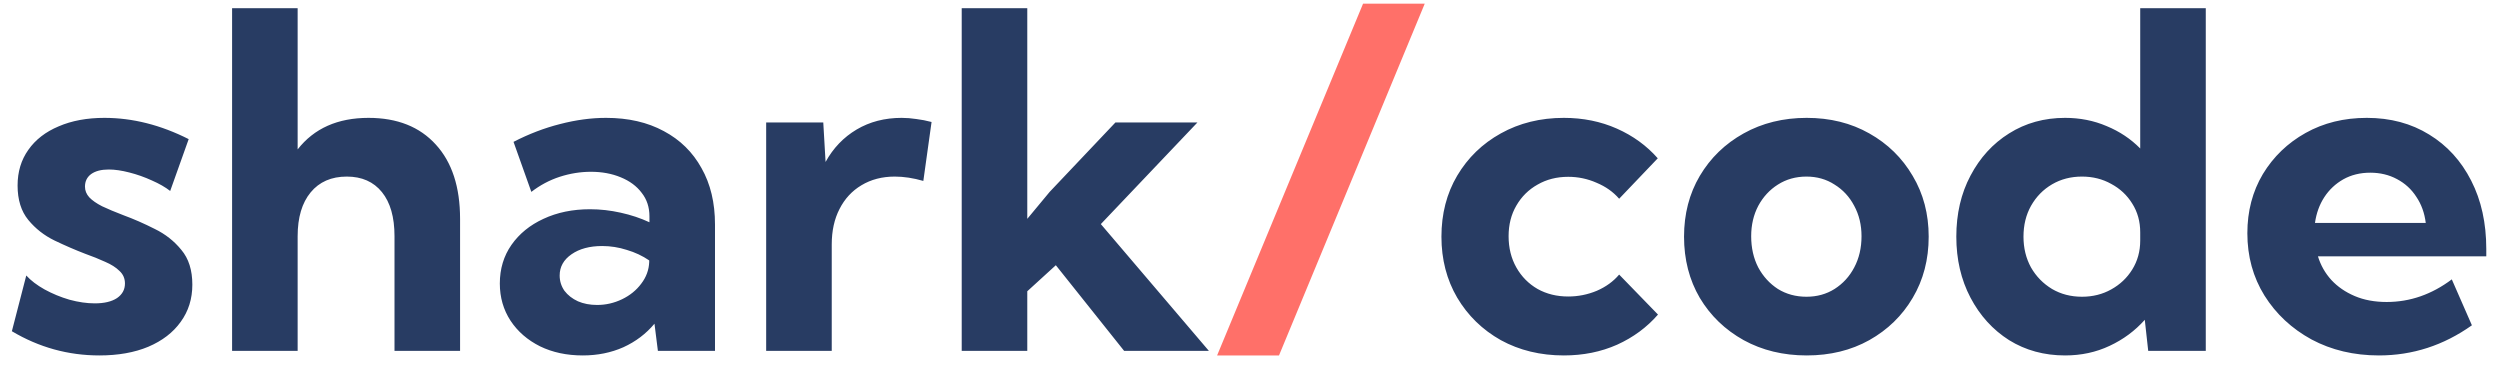
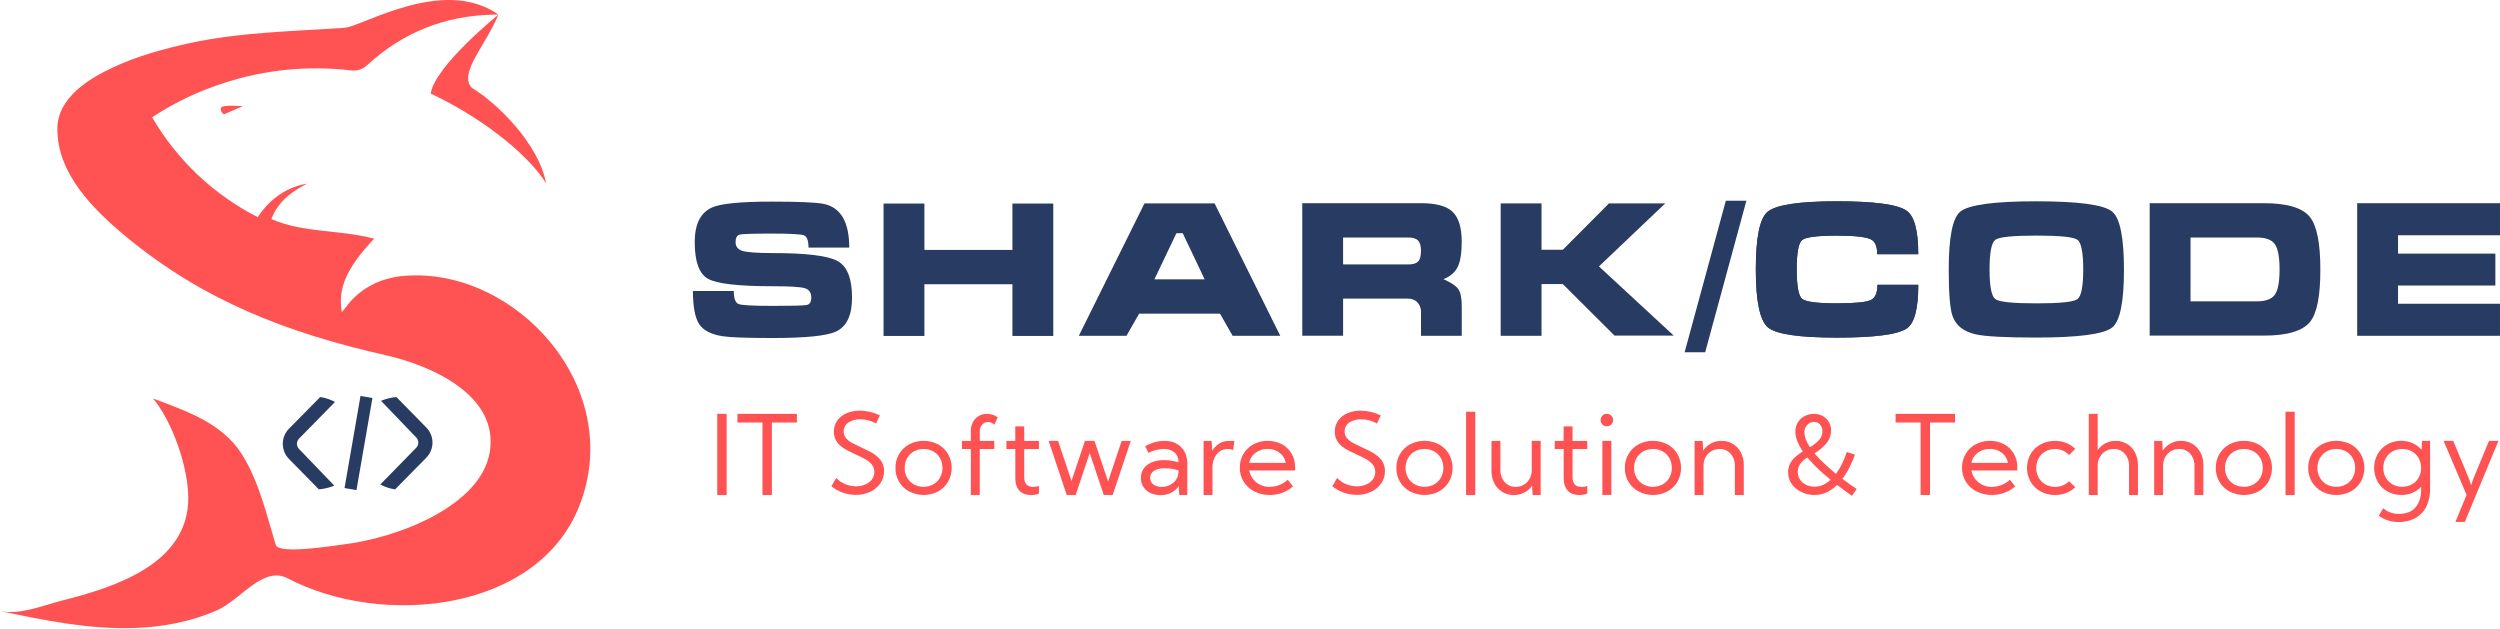
- <svg xmlns="http://www.w3.org/2000/svg" width="171" height="25" viewBox="0 0 171 25" fill="none">
-   <path d="M0.812 22.656L1.797 18.844C2.109 19.188 2.526 19.505 3.047 19.797C3.578 20.088 4.146 20.323 4.75 20.5C5.365 20.667 5.943 20.75 6.484 20.75C7.13 20.75 7.635 20.63 8 20.391C8.365 20.141 8.547 19.807 8.547 19.391C8.547 19.047 8.422 18.76 8.172 18.531C7.932 18.292 7.604 18.083 7.188 17.906C6.781 17.719 6.328 17.537 5.828 17.359C5.151 17.099 4.453 16.797 3.734 16.453C3.026 16.109 2.427 15.641 1.938 15.047C1.448 14.453 1.203 13.667 1.203 12.688C1.203 11.75 1.448 10.938 1.938 10.25C2.427 9.552 3.12 9.016 4.016 8.641C4.911 8.255 5.953 8.062 7.141 8.062C9.068 8.062 10.99 8.547 12.906 9.516L11.641 13.062C11.307 12.802 10.891 12.562 10.391 12.344C9.891 12.115 9.375 11.932 8.844 11.797C8.323 11.662 7.854 11.594 7.438 11.594C6.927 11.594 6.526 11.698 6.234 11.906C5.953 12.115 5.812 12.401 5.812 12.766C5.812 13.037 5.911 13.281 6.109 13.5C6.307 13.708 6.599 13.912 6.984 14.109C7.38 14.297 7.865 14.5 8.438 14.719C9.146 14.979 9.859 15.292 10.578 15.656C11.307 16.01 11.917 16.49 12.406 17.094C12.906 17.688 13.156 18.479 13.156 19.469C13.156 20.438 12.891 21.287 12.359 22.016C11.838 22.745 11.099 23.312 10.141 23.719C9.193 24.115 8.078 24.312 6.797 24.312C4.661 24.312 2.667 23.76 0.812 22.656ZM15.875 24V0.562H20.359V10.219C21.484 8.781 23.099 8.062 25.203 8.062C27.172 8.062 28.708 8.672 29.812 9.891C30.917 11.099 31.469 12.792 31.469 14.969V24H26.984V16.156C26.984 14.854 26.698 13.849 26.125 13.141C25.552 12.432 24.75 12.078 23.719 12.078C22.667 12.078 21.844 12.438 21.25 13.156C20.656 13.875 20.359 14.875 20.359 16.156V24H15.875ZM48.906 24H45L44.766 22.141C44.193 22.828 43.484 23.365 42.641 23.75C41.797 24.125 40.87 24.312 39.859 24.312C38.766 24.312 37.792 24.104 36.938 23.688C36.083 23.26 35.411 22.677 34.922 21.938C34.432 21.188 34.188 20.338 34.188 19.391C34.188 18.391 34.453 17.51 34.984 16.75C35.516 15.99 36.245 15.396 37.172 14.969C38.109 14.531 39.172 14.312 40.359 14.312C41.057 14.312 41.755 14.391 42.453 14.547C43.161 14.703 43.818 14.922 44.422 15.203V14.797C44.422 14.172 44.245 13.635 43.891 13.188C43.547 12.729 43.068 12.375 42.453 12.125C41.849 11.875 41.172 11.75 40.422 11.75C39.703 11.75 38.99 11.865 38.281 12.094C37.583 12.323 36.938 12.667 36.344 13.125L35.125 9.703C36.177 9.161 37.24 8.755 38.312 8.484C39.396 8.203 40.443 8.062 41.453 8.062C42.974 8.062 44.292 8.365 45.406 8.969C46.521 9.562 47.38 10.406 47.984 11.5C48.599 12.583 48.906 13.87 48.906 15.359V24ZM40.844 20.859C41.438 20.859 42.005 20.729 42.547 20.469C43.089 20.208 43.526 19.854 43.859 19.406C44.203 18.958 44.385 18.463 44.406 17.922V17.812C43.948 17.5 43.438 17.26 42.875 17.094C42.323 16.917 41.76 16.828 41.188 16.828C40.333 16.828 39.635 17.016 39.094 17.391C38.552 17.766 38.281 18.25 38.281 18.844C38.281 19.229 38.391 19.578 38.609 19.891C38.839 20.193 39.146 20.432 39.531 20.609C39.917 20.776 40.354 20.859 40.844 20.859ZM56.891 24H52.406V8.375H56.312L56.469 11.078C56.99 10.13 57.698 9.391 58.594 8.859C59.49 8.328 60.516 8.062 61.672 8.062C62.005 8.062 62.339 8.089 62.672 8.141C63.016 8.182 63.365 8.25 63.719 8.344L63.156 12.375C62.469 12.177 61.818 12.078 61.203 12.078C60.339 12.078 59.578 12.276 58.922 12.672C58.276 13.057 57.776 13.599 57.422 14.297C57.068 14.984 56.891 15.792 56.891 16.719V24ZM70.266 24H65.781V0.562H70.266V14.969L71.797 13.125L76.297 8.375H81.906L75.297 15.328L82.688 24H76.891L72.219 18.141L70.266 19.922V24ZM113.406 21.516C112.646 22.391 111.714 23.078 110.609 23.578C109.505 24.068 108.292 24.312 106.969 24.312C105.365 24.312 103.927 23.963 102.656 23.266C101.396 22.557 100.401 21.588 99.672 20.359C98.953 19.13 98.594 17.74 98.594 16.188C98.594 14.625 98.953 13.234 99.672 12.016C100.401 10.787 101.396 9.823 102.656 9.125C103.927 8.417 105.365 8.062 106.969 8.062C108.281 8.062 109.49 8.307 110.594 8.797C111.698 9.286 112.63 9.964 113.391 10.828L110.75 13.594C110.344 13.125 109.828 12.76 109.203 12.5C108.589 12.229 107.943 12.094 107.266 12.094C106.484 12.094 105.786 12.271 105.172 12.625C104.557 12.969 104.073 13.448 103.719 14.062C103.365 14.667 103.188 15.365 103.188 16.156C103.188 16.958 103.365 17.672 103.719 18.297C104.073 18.922 104.557 19.412 105.172 19.766C105.786 20.109 106.484 20.281 107.266 20.281C107.943 20.281 108.594 20.151 109.219 19.891C109.844 19.62 110.354 19.25 110.75 18.781L113.406 21.516ZM123.578 24.312C121.974 24.312 120.536 23.963 119.266 23.266C117.995 22.557 116.995 21.594 116.266 20.375C115.547 19.146 115.188 17.75 115.188 16.188C115.188 14.635 115.547 13.25 116.266 12.031C116.995 10.802 117.995 9.833 119.266 9.125C120.536 8.417 121.974 8.062 123.578 8.062C125.182 8.062 126.609 8.417 127.859 9.125C129.12 9.833 130.109 10.802 130.828 12.031C131.557 13.25 131.922 14.635 131.922 16.188C131.922 17.75 131.557 19.146 130.828 20.375C130.109 21.594 129.12 22.557 127.859 23.266C126.609 23.963 125.182 24.312 123.578 24.312ZM123.562 20.297C124.281 20.297 124.922 20.12 125.484 19.766C126.057 19.401 126.505 18.912 126.828 18.297C127.161 17.672 127.328 16.958 127.328 16.156C127.328 15.385 127.161 14.693 126.828 14.078C126.505 13.463 126.057 12.979 125.484 12.625C124.922 12.26 124.281 12.078 123.562 12.078C122.833 12.078 122.182 12.26 121.609 12.625C121.047 12.979 120.599 13.463 120.266 14.078C119.943 14.693 119.781 15.385 119.781 16.156C119.781 16.958 119.943 17.672 120.266 18.297C120.599 18.912 121.047 19.401 121.609 19.766C122.182 20.12 122.833 20.297 123.562 20.297ZM150.875 24H146.938L146.703 21.875C146.036 22.625 145.234 23.219 144.297 23.656C143.37 24.094 142.354 24.312 141.25 24.312C139.823 24.312 138.547 23.963 137.422 23.266C136.307 22.557 135.427 21.588 134.781 20.359C134.135 19.13 133.812 17.74 133.812 16.188C133.812 14.625 134.135 13.234 134.781 12.016C135.427 10.787 136.307 9.823 137.422 9.125C138.547 8.417 139.823 8.062 141.25 8.062C142.271 8.062 143.219 8.25 144.094 8.625C144.979 8.99 145.745 9.5 146.391 10.156V0.562H150.875V24ZM142.406 20.297C143.146 20.297 143.812 20.13 144.406 19.797C145.01 19.463 145.49 19.01 145.844 18.438C146.208 17.854 146.391 17.193 146.391 16.453V15.891C146.391 15.151 146.208 14.495 145.844 13.922C145.49 13.349 145.01 12.901 144.406 12.578C143.812 12.245 143.146 12.078 142.406 12.078C141.646 12.078 140.964 12.255 140.359 12.609C139.755 12.963 139.276 13.453 138.922 14.078C138.578 14.693 138.406 15.396 138.406 16.188C138.406 16.969 138.578 17.672 138.922 18.297C139.276 18.912 139.755 19.401 140.359 19.766C140.964 20.12 141.646 20.297 142.406 20.297ZM169.078 22.25C167.141 23.625 165.021 24.312 162.719 24.312C161.01 24.312 159.474 23.948 158.109 23.219C156.755 22.479 155.682 21.479 154.891 20.219C154.109 18.958 153.719 17.537 153.719 15.953C153.719 14.443 154.073 13.094 154.781 11.906C155.5 10.719 156.474 9.781 157.703 9.094C158.932 8.406 160.328 8.062 161.891 8.062C163.505 8.062 164.927 8.443 166.156 9.203C167.385 9.953 168.344 11.005 169.031 12.359C169.719 13.703 170.062 15.26 170.062 17.031V17.531H158.547C158.734 18.146 159.042 18.688 159.469 19.156C159.896 19.615 160.427 19.979 161.062 20.25C161.698 20.521 162.427 20.656 163.25 20.656C164.844 20.656 166.328 20.141 167.703 19.109L169.078 22.25ZM158.344 15.25H165.922C165.839 14.573 165.625 13.979 165.281 13.469C164.948 12.948 164.505 12.542 163.953 12.25C163.411 11.958 162.802 11.812 162.125 11.812C161.438 11.812 160.823 11.963 160.281 12.266C159.75 12.568 159.318 12.974 158.984 13.484C158.651 13.995 158.438 14.583 158.344 15.25Z" fill="#283c63" />
-   <path d="M87.484 24.312H83.25L93.234 0.25H97.453L87.484 24.312Z" fill="#FF7069" />
+ <svg xmlns="http://www.w3.org/2000/svg" id="Layer_1" data-name="Layer 1" viewBox="0 0 1858.6 467.02">
+   <defs>
+     <style>.cls-1{fill:none;}.cls-2{fill:#283c63;}.cls-3{clip-path:url(#clip-path);}.cls-4{clip-path:url(#clip-path-2);}.cls-5{clip-path:url(#clip-path-3);}.cls-6{clip-path:url(#clip-path-4);}.cls-7{fill:#ff5252;}.cls-8{fill:#ff5252;}</style>
+     <clipPath id="clip-path" transform="translate(-67.4 -768.02)">
+       <path class="cls-1" d="M1381.29,925.68q-8.55,7.47-8.55,42.62t8.88,43q8.89,7.71,51.38,7.71t52.25-7q8.28-5.93,8.28-32.25h-30.37q0,9-5,11.37T1433,993.55q-22.21,0-26-3.47t-3.85-21.64q0-18.39,3.85-21.82t26-3.43q19.86,0,25.51,2.89Q1463,948.42,1463,957h30.5q0-26.19-8.55-32.25-9.75-7.08-52-7.07-42.48,0-51.71,8" />
+     </clipPath>
+     <clipPath id="clip-path-2" transform="translate(-67.4 -768.02)">
+       <path class="cls-1" d="M1550.87,990.42q-4.35-3.13-4.35-22,0-19.07,4.35-22.16t30.53-3.09q26.05,0,30.4,3.09t4.35,22.16q0,18.84-4.35,22t-30.53,3.13q-26.05,0-30.4-3.13m-26.16-65q-8.55,7-8.55,43,0,26.19,2.76,34.34,3.57,10.62,17.1,13.79,10.79,2.43,45.25,2.43,47.13,0,56.48-7.54,8.7-7.08,8.69-43t-8.82-43.17q-9.36-7.59-56.35-7.6-47.2,0-56.56,7.73" />
+     </clipPath>
+     <clipPath id="clip-path-3" transform="translate(-67.4 -768.02)">
+       <path class="cls-1" d="M1695.93,944.6h49.49q9.76,0,13.23,5t3.47,18.83q0,13.66-3.47,18.61t-13.23,5h-49.49Zm-30.37-25.52v98.44h85q26.07,0,34.35-10.38,7.55-9.48,7.54-38.7,0-29.37-7.75-39.05-8.22-10.3-34.14-10.31Z" />
+     </clipPath>
+     <clipPath id="clip-path-4" transform="translate(-67.4 -768.02)">
+       <polygon class="cls-1" points="1819.82 919.08 1819.82 1017.65 1926 1017.65 1926 993.81 1850.19 993.81 1850.19 980.28 1922.56 980.28 1922.56 956.58 1850.19 956.58 1850.19 942.91 1926 942.91 1926 919.08 1819.82 919.08" />
+     </clipPath>
+   </defs>
+   <path class="cls-2" d="M641.73,995.43q21.87,0,25.35-.67c2.31-.45,3.46-2.24,3.46-5.39,0-3.77-1.61-6.13-4.84-7.1s-11.23-1.45-24-1.45q-38,0-47.91-5.52T583.89,948q0-20.13,13-25.79,9.9-4.31,44.11-4.3,30.5,0,38.64,1.67,19.13,3.84,19.13,32.53h-30.3c0-5.25-1.15-8.31-3.44-9.15s-10.25-1.28-23.9-1.28-21.59.24-23.7.73-3.17,2.36-3.17,5.59c0,3.41,1.8,5.63,5.39,6.63s11,1.53,22.09,1.53q37.5,0,48.31,5.91t10.8,27.27q0,19.73-12.12,25.25-10.5,4.73-47.13,4.72-28.27,0-36.69-1.28-13-1.95-17.68-9t-4.68-24.66h30.37c0,5.54,1.19,8.75,3.57,9.68s10.79,1.37,25.25,1.37" transform="translate(-67.4 -768.02)" />
+   <polygon class="cls-2" points="656.87 151.33 687.24 151.33 687.24 185.8 752.68 185.8 752.68 151.33 783.05 151.33 783.05 249.76 752.68 249.76 752.68 211.32 687.24 211.32 687.24 249.76 656.87 249.76 656.87 151.33" />
+   <path class="cls-2" d="M918.26,919.21h52.11l48.82,98.45H983.77l-9.36-16.43H914.28l-9.42,16.43H869.44Zm28.41,22.16H942l-16.37,34.34H963Z" transform="translate(-67.4 -768.02)" />
+   <path class="cls-2" d="M1035.55,919.07h88.27q16.22,0,23,5.94,7.28,6.45,7.28,22.75,0,12.66-3,18.72t-10.57,9.09q8.2,3.64,10.9,7.2t2.7,12.8v22.08h-30.3V1000a10.11,10.11,0,0,0-2.09-6.47q-2.62-3.49-7.88-3.5h-47.94v27.61h-30.36Zm30.36,25.53v20h48.68c3.28,0,5.63-.71,7.07-2.15s2.16-4,2.16-7.81-.74-6.38-2.22-7.85-3.82-2.18-7-2.18Z" transform="translate(-67.4 -768.02)" />
+   <polygon class="cls-2" points="1115.66 151.2 1146.03 151.2 1146.03 185.67 1161.86 185.67 1196.19 151.2 1238.01 151.2 1188.72 198.06 1244.33 249.5 1200.3 249.5 1161.86 211.19 1146.03 211.19 1146.03 249.63 1115.66 249.63 1115.66 151.2" />
+   <polygon class="cls-2" points="1298.33 149.25 1267.7 261.89 1252.42 261.89 1283.05 149.25 1298.33 149.25" />
+   <path class="cls-2" d="M1381.29,925.67q-8.55,7.5-8.55,42.63,0,35.28,8.88,43T1433,1019q42.49,0,52.25-7,8.28-5.93,8.28-32.26h-30.36q0,9-5,11.38T1433,993.55q-22.21,0-26-3.47t-3.85-21.65q0-18.37,3.85-21.81t26-3.43q19.86,0,25.52,2.89Q1463,948.44,1463,957h30.5q0-26.19-8.55-32.25-9.76-7.07-52-7.07-42.48,0-51.71,8" transform="translate(-67.4 -768.02)" />
+   <g class="cls-3">
+     <rect class="cls-2" x="1305.34" y="149.65" width="120.79" height="101.33" />
+   </g>
+   <g class="cls-4">
+     <rect class="cls-2" x="1448.75" y="149.65" width="130.29" height="101.33" />
+   </g>
+   <g class="cls-5">
+     <rect class="cls-2" x="1598.16" y="151.06" width="126.86" height="98.43" />
+   </g>
+   <g class="cls-6">
+     <rect class="cls-2" x="1752.41" y="151.06" width="106.18" height="98.57" />
+   </g>
+   <path class="cls-7" d="M607.62,1075.7V1136h-7V1075.7Z" transform="translate(-67.4 -768.02)" />
+   <path class="cls-7" d="M615.65,1082.13v-6.43h44.2v6.43h-18.6V1136h-7v-53.84Z" transform="translate(-67.4 -768.02)" />
+   <path class="cls-7" d="M689.1,1123.35a19.24,19.24,0,0,0,7,4.72,21.09,21.09,0,0,0,7.67,1.51,17.48,17.48,0,0,0,6.77-1.29,12.17,12.17,0,0,0,5-3.67,9,9,0,0,0,1.88-5.73,8.46,8.46,0,0,0-2-5.71,18,18,0,0,0-5.13-4q-3.15-1.71-6.69-3.28-2.92-1.32-5.82-2.79a29.66,29.66,0,0,1-5.25-3.37,14.83,14.83,0,0,1-3.75-4.53,13,13,0,0,1-1.41-6.26,13.81,13.81,0,0,1,2.57-8.4,16.44,16.44,0,0,1,6.93-5.36,24.33,24.33,0,0,1,9.71-1.87,33.7,33.7,0,0,1,7.35.86,35.09,35.09,0,0,1,7.59,2.71l-2.85,6a22.41,22.41,0,0,0-5.83-2.41,23.7,23.7,0,0,0-5.86-.76,15.8,15.8,0,0,0-8.74,2.33,8,8,0,0,0-1.79,11.81,16.75,16.75,0,0,0,4.82,3.65q3,1.58,6.35,3.1,3,1.36,6,2.89a31.18,31.18,0,0,1,5.5,3.54,15.74,15.74,0,0,1,4,4.76,13.51,13.51,0,0,1,1.51,6.57,15.48,15.48,0,0,1-2.76,9,18.88,18.88,0,0,1-7.49,6.27,24.54,24.54,0,0,1-10.77,2.29,29.65,29.65,0,0,1-9.36-1.57,28.08,28.08,0,0,1-8.76-4.86Z" transform="translate(-67.4 -768.02)" />
+   <path class="cls-7" d="M733.13,1115.88a19.83,19.83,0,0,1,2.72-10.36,19.37,19.37,0,0,1,7.43-7.16,23.44,23.44,0,0,1,21.5,0,19.51,19.51,0,0,1,7.43,7.16,21.14,21.14,0,0,1,0,20.71,19.51,19.51,0,0,1-7.43,7.16,23.36,23.36,0,0,1-21.5,0,19.37,19.37,0,0,1-7.43-7.16A19.79,19.79,0,0,1,733.13,1115.88Zm6.83,0a14.35,14.35,0,0,0,1.83,7.24,13.37,13.37,0,0,0,5,5,15.2,15.2,0,0,0,14.46,0,13.34,13.34,0,0,0,5-5,15.28,15.28,0,0,0,0-14.5,13.31,13.31,0,0,0-5-5,15.2,15.2,0,0,0-14.46,0,13.34,13.34,0,0,0-5,5A14.29,14.29,0,0,0,740,1115.88Z" transform="translate(-67.4 -768.02)" />
+   <path class="cls-7" d="M782.55,1101.81v-6h6.63v-7.27a12.91,12.91,0,0,1,3.38-9.29,11.59,11.59,0,0,1,8.76-3.53,12.64,12.64,0,0,1,7.83,2.57l-2.57,5.54a6.06,6.06,0,0,0-9-.15,7.21,7.21,0,0,0-1.75,5v7.15h10.77v6H795.81V1136h-6.63v-34.16Z" transform="translate(-67.4 -768.02)" />
+   <path class="cls-7" d="M822.21,1095.79V1085h6.63v10.81h10.93v6H828.84v21q0,7.2,6.67,7.2a13.37,13.37,0,0,0,2.15-.18,7.69,7.69,0,0,0,2.11-.64v5.76a14.77,14.77,0,0,1-2.47.77,15.51,15.51,0,0,1-3.32.32q-5.7,0-8.74-3.27t-3-9.31v-21.62h-6.63v-6Z" transform="translate(-67.4 -768.02)" />
+   <path class="cls-7" d="M847,1095.79h7l10,29.85,10-29.85h7.07L891.2,1126l10.08-30.17h6.79L894.61,1136h-6.79l.08-.25-10.36-30.93-10.25,30.65.16.53h-7Z" transform="translate(-67.4 -768.02)" />
+   <path class="cls-7" d="M915.63,1123.23a11.4,11.4,0,0,1,4.68-9.58q4.68-3.56,12.63-3.56a34.67,34.67,0,0,1,10.57,1.65v-.42a8.74,8.74,0,0,0-3-7q-3-2.55-8.1-2.55a26.16,26.16,0,0,0-11.25,2.93l-2.41-5a37.52,37.52,0,0,1,7.35-3,26.79,26.79,0,0,1,7.07-.9q7.72,0,12.32,4.61t4.6,12.34V1136h-6l-.36-6.71a13.92,13.92,0,0,1-5.46,5,17.21,17.21,0,0,1-8,1.79q-6.54,0-10.63-3.54A11.67,11.67,0,0,1,915.63,1123.23Zm17.92-7.11q-5.24,0-8.16,1.87a6.21,6.21,0,0,0-.58,10.14,9.82,9.82,0,0,0,6.24,1.85,13.37,13.37,0,0,0,6.35-1.49,11.72,11.72,0,0,0,4.46-4,10.11,10.11,0,0,0,1.65-5.66v-1.09A31.83,31.83,0,0,0,933.55,1116.12Z" transform="translate(-67.4 -768.02)" />
+   <path class="cls-7" d="M962.19,1136v-40.18h6l.4,7.36a16.14,16.14,0,0,1,5.18-5.37,13.76,13.76,0,0,1,7.6-2c1.2,0,2.46,0,3.78,0l-1,6.8a9.89,9.89,0,0,0-3.7-.8,10.19,10.19,0,0,0-8.59,4,15.78,15.78,0,0,0-3.06,9.89V1136Z" transform="translate(-67.4 -768.02)" />
+   <path class="cls-7" d="M1030.22,1115.25v2.51H996.14a14.53,14.53,0,0,0,5.17,8.78,15.22,15.22,0,0,0,10,3.44,20.65,20.65,0,0,0,6.87-1.27,18.34,18.34,0,0,0,6.59-4.07l3.9,5a25.78,25.78,0,0,1-8.74,5,28.15,28.15,0,0,1-8.42,1.37,24.9,24.9,0,0,1-11.57-2.62,19.79,19.79,0,0,1-7.93-7.22,19.35,19.35,0,0,1-2.88-10.49,19.56,19.56,0,0,1,2.7-10.24,19.26,19.26,0,0,1,7.39-7.1,23.25,23.25,0,0,1,21.17-.08,18.62,18.62,0,0,1,7.19,6.92A19.36,19.36,0,0,1,1030.22,1115.25Zm-34.16-3.11h27.24a12.13,12.13,0,0,0-4.54-7.48,14,14,0,0,0-8.91-2.89,14.47,14.47,0,0,0-9.13,2.93A12.14,12.14,0,0,0,996.06,1112.14Z" transform="translate(-67.4 -768.02)" />
+   <path class="cls-7" d="M1061.47,1123.35a19.36,19.36,0,0,0,7,4.72,21,21,0,0,0,7.67,1.51,17.52,17.52,0,0,0,6.77-1.29,12.14,12.14,0,0,0,5-3.67,9,9,0,0,0,1.89-5.73,8.47,8.47,0,0,0-2-5.71,18,18,0,0,0-5.12-4q-3.15-1.71-6.69-3.28-2.94-1.32-5.83-2.79a29.57,29.57,0,0,1-5.24-3.37,14.86,14.86,0,0,1-3.76-4.53,13.12,13.12,0,0,1-1.4-6.26,13.74,13.74,0,0,1,2.57-8.4,16.32,16.32,0,0,1,6.93-5.36,24.32,24.32,0,0,1,9.7-1.87,33.72,33.72,0,0,1,7.36.86,35.09,35.09,0,0,1,7.59,2.71l-2.85,6a22.41,22.41,0,0,0-5.83-2.41,23.77,23.77,0,0,0-5.87-.76,15.76,15.76,0,0,0-8.73,2.33,8,8,0,0,0-1.79,11.81,16.75,16.75,0,0,0,4.82,3.65q3,1.58,6.35,3.1c2,.91,4,1.87,6,2.89a31.27,31.27,0,0,1,5.51,3.54,15.88,15.88,0,0,1,4,4.76,13.51,13.51,0,0,1,1.5,6.57,15.48,15.48,0,0,1-2.75,9,18.88,18.88,0,0,1-7.49,6.27,24.54,24.54,0,0,1-10.77,2.29,29.55,29.55,0,0,1-9.36-1.57,27.86,27.86,0,0,1-8.76-4.86Z" transform="translate(-67.4 -768.02)" />
+   <path class="cls-7" d="M1105.51,1115.88a19.92,19.92,0,0,1,2.71-10.36,19.47,19.47,0,0,1,7.44-7.16,23.42,23.42,0,0,1,21.49,0,19.37,19.37,0,0,1,7.43,7.16,21.07,21.07,0,0,1,0,20.71,19.37,19.37,0,0,1-7.43,7.16,23.34,23.34,0,0,1-21.49,0,19.47,19.47,0,0,1-7.44-7.16A19.88,19.88,0,0,1,1105.51,1115.88Zm6.83,0a14.35,14.35,0,0,0,1.83,7.24,13.34,13.34,0,0,0,5,5,15.22,15.22,0,0,0,14.47,0,13.41,13.41,0,0,0,5-5,15.28,15.28,0,0,0,0-14.5,13.39,13.39,0,0,0-5-5,15.22,15.22,0,0,0-14.47,0,13.31,13.31,0,0,0-5,5A14.29,14.29,0,0,0,1112.34,1115.88Z" transform="translate(-67.4 -768.02)" />
+   <path class="cls-7" d="M1164.17,1074.09V1136h-6.83v-61.88Z" transform="translate(-67.4 -768.02)" />
+   <path class="cls-7" d="M1182.86,1095.79v21.38a13.42,13.42,0,0,0,3.15,9.25,10.47,10.47,0,0,0,8.22,3.56,11.51,11.51,0,0,0,6.1-1.63,11.8,11.8,0,0,0,4.26-4.44,12.78,12.78,0,0,0,1.57-6.35v-21.77h6.63V1136h-6l-.36-6.85a16.25,16.25,0,0,1-13.54,6.89,15.88,15.88,0,0,1-14.52-8.68,19.51,19.51,0,0,1-2.15-9.3v-22.24Z" transform="translate(-67.4 -768.02)" />
+   <path class="cls-7" d="M1229.86,1095.79V1085h6.63v10.81h10.93v6h-10.93v21q0,7.2,6.67,7.2a13.27,13.27,0,0,0,2.15-.18,7.69,7.69,0,0,0,2.11-.64v5.76a14.48,14.48,0,0,1-2.47.77,15.41,15.41,0,0,1-3.31.32q-5.72,0-8.74-3.27t-3-9.31v-21.62h-6.63v-6Z" transform="translate(-67.4 -768.02)" />
+   <path class="cls-7" d="M1257.39,1080.32a4.5,4.5,0,0,1,1.3-3.32,4.44,4.44,0,0,1,3.28-1.3,4.54,4.54,0,0,1,3.33,1.3,4.64,4.64,0,0,1-3.33,7.94,4.39,4.39,0,0,1-3.28-1.33A4.49,4.49,0,0,1,1257.39,1080.32Zm1.28,55.65v-40.18h6.67V1136Z" transform="translate(-67.4 -768.02)" />
+   <path class="cls-7" d="M1275.39,1115.88a19.82,19.82,0,0,1,2.71-10.36,19.44,19.44,0,0,1,7.43-7.16,23.44,23.44,0,0,1,21.5,0,19.51,19.51,0,0,1,7.43,7.16,21.14,21.14,0,0,1,0,20.71,19.51,19.51,0,0,1-7.43,7.16,23.36,23.36,0,0,1-21.5,0,19.44,19.44,0,0,1-7.43-7.16A19.79,19.79,0,0,1,1275.39,1115.88Zm6.83,0a14.44,14.44,0,0,0,1.82,7.24,13.37,13.37,0,0,0,5,5,15.2,15.2,0,0,0,14.46,0,13.34,13.34,0,0,0,5-5,15.28,15.28,0,0,0,0-14.5,13.31,13.31,0,0,0-5-5,15.2,15.2,0,0,0-14.46,0,13.34,13.34,0,0,0-5,5A14.39,14.39,0,0,0,1282.22,1115.88Z" transform="translate(-67.4 -768.02)" />
+   <path class="cls-7" d="M1327.22,1136v-40.18h6l.36,7.17a17.32,17.32,0,0,1,5.83-5.3,15.61,15.61,0,0,1,7.72-1.91,15.87,15.87,0,0,1,14.52,8.67,19.64,19.64,0,0,1,2.15,9.31V1136h-6.63v-21.38a13.43,13.43,0,0,0-3.15-9.28,10.51,10.51,0,0,0-8.22-3.54,11.63,11.63,0,0,0-6.11,1.63,12,12,0,0,0-4.26,4.43,12.81,12.81,0,0,0-1.56,6.36V1136Z" transform="translate(-67.4 -768.02)" />
+   <path class="cls-7" d="M1396.73,1119.2a13.71,13.71,0,0,1,1.5-6.51,18.25,18.25,0,0,1,4-5.06,38.36,38.36,0,0,1,5.4-4,41.93,41.93,0,0,1-4-7.5,19.17,19.17,0,0,1-1.49-7.18,13,13,0,0,1,1.79-6.81,12.7,12.7,0,0,1,4.9-4.69,14.42,14.42,0,0,1,7.05-1.71,12.5,12.5,0,0,1,9.26,3.53,12,12,0,0,1,3.52,8.86,14.52,14.52,0,0,1-3.5,9.55,34.73,34.73,0,0,1-8.8,7.4,95.14,95.14,0,0,0,7.5,7.8q4.16,3.89,8.49,7.41a47.12,47.12,0,0,0,4.54-7.57,67,67,0,0,0,3.46-8.63l6.07,1.87a81.61,81.61,0,0,1-4,9.48,54.57,54.57,0,0,1-5.3,8.56q2.92,2.25,5.64,4.16t5,3.43l-3.53,5.06q-2.37-1.63-5.19-3.69c-1.87-1.36-3.83-2.85-5.86-4.44a29.62,29.62,0,0,1-7.68,5.48,20.59,20.59,0,0,1-9.16,2,22,22,0,0,1-9.58-2.13,18.62,18.62,0,0,1-7.23-5.91A14.48,14.48,0,0,1,1396.73,1119.2Zm31.62,5.53q-4.62-3.75-9.14-8a95,95,0,0,1-8.18-8.63,20.36,20.36,0,0,0-5.12,4.59,9.7,9.7,0,0,0-2,6.17,9.9,9.9,0,0,0,1.72,5.78,11.52,11.52,0,0,0,4.59,3.85,14.12,14.12,0,0,0,6.18,1.36,15.06,15.06,0,0,0,6.35-1.38A22.12,22.12,0,0,0,1428.35,1124.73Zm-19.49-35.38a15,15,0,0,0,1.1,5.39,31.34,31.34,0,0,0,3,5.78,31.55,31.55,0,0,0,6.51-5.1,9.45,9.45,0,0,0,2.77-6.79,7,7,0,0,0-1.83-5.09,5.83,5.83,0,0,0-4.32-1.9,7.11,7.11,0,0,0-5,2.16A7.33,7.33,0,0,0,1408.86,1089.35Z" transform="translate(-67.4 -768.02)" />
+   <path class="cls-7" d="M1476.64,1082.13v-6.43h44.2v6.43h-18.6V1136h-7v-53.84Z" transform="translate(-67.4 -768.02)" />
+   <path class="cls-7" d="M1567.12,1115.25v2.51h-34.07a14.49,14.49,0,0,0,5.17,8.78,15.22,15.22,0,0,0,10,3.44,20.65,20.65,0,0,0,6.87-1.27,18.34,18.34,0,0,0,6.59-4.07l3.9,5a25.88,25.88,0,0,1-8.74,5,28.15,28.15,0,0,1-8.42,1.37,24.87,24.87,0,0,1-11.57-2.62,19.82,19.82,0,0,1-7.94-7.22,19.43,19.43,0,0,1-2.87-10.49,19.64,19.64,0,0,1,2.69-10.24,19.35,19.35,0,0,1,7.4-7.1,23.25,23.25,0,0,1,21.17-.08,18.69,18.69,0,0,1,7.19,6.92A19.35,19.35,0,0,1,1567.12,1115.25Zm-34.15-3.11h27.24a12.18,12.18,0,0,0-4.54-7.48,14,14,0,0,0-8.92-2.89,14.46,14.46,0,0,0-9.12,2.93A12.14,12.14,0,0,0,1533,1112.14Z" transform="translate(-67.4 -768.02)" />
+   <path class="cls-7" d="M1610.24,1130.22a20.29,20.29,0,0,1-6.63,4.26,22.28,22.28,0,0,1-8.36,1.53,21.86,21.86,0,0,1-10.75-2.62,19.44,19.44,0,0,1-7.43-7.16,21.14,21.14,0,0,1,0-20.71,19.44,19.44,0,0,1,7.43-7.16,23.33,23.33,0,0,1,19.11-1,20.5,20.5,0,0,1,6.63,4.34l-4.62,4.67a13.35,13.35,0,0,0-4.54-3.35,14,14,0,0,0-5.83-1.2,14.18,14.18,0,0,0-7.23,1.83,13.34,13.34,0,0,0-5,5,15.35,15.35,0,0,0,0,14.5,13.37,13.37,0,0,0,5,5,14.18,14.18,0,0,0,7.23,1.83,14.78,14.78,0,0,0,5.83-1.13,13.64,13.64,0,0,0,4.54-3.09Z" transform="translate(-67.4 -768.02)" />
+   <path class="cls-7" d="M1620.28,1136V1075.7h6.63v26.91a16.54,16.54,0,0,1,5.72-5,15.76,15.76,0,0,1,7.54-1.81,15.84,15.84,0,0,1,14.52,8.67,19.52,19.52,0,0,1,2.15,9.31V1136h-6.63v-21.38a13.43,13.43,0,0,0-3.15-9.28,10.48,10.48,0,0,0-8.22-3.54,11.6,11.6,0,0,0-6.1,1.63,11.84,11.84,0,0,0-4.26,4.43,12.71,12.71,0,0,0-1.57,6.36V1136Z" transform="translate(-67.4 -768.02)" />
+   <path class="cls-7" d="M1668.9,1136v-40.18h6l.36,7.17a17.32,17.32,0,0,1,5.83-5.3,15.61,15.61,0,0,1,7.72-1.91,15.87,15.87,0,0,1,14.52,8.67,19.64,19.64,0,0,1,2.15,9.31V1136h-6.63v-21.38a13.43,13.43,0,0,0-3.15-9.28,10.51,10.51,0,0,0-8.22-3.54,11.63,11.63,0,0,0-6.11,1.63,12,12,0,0,0-4.26,4.43,12.81,12.81,0,0,0-1.56,6.36V1136Z" transform="translate(-67.4 -768.02)" />
+   <path class="cls-7" d="M1714.7,1115.88a19.82,19.82,0,0,1,2.71-10.36,19.51,19.51,0,0,1,7.43-7.16,23.44,23.44,0,0,1,21.5,0,19.37,19.37,0,0,1,7.43,7.16,21.07,21.07,0,0,1,0,20.71,19.37,19.37,0,0,1-7.43,7.16,23.36,23.36,0,0,1-21.5,0,19.51,19.51,0,0,1-7.43-7.16A19.79,19.79,0,0,1,1714.7,1115.88Zm6.83,0a14.35,14.35,0,0,0,1.83,7.24,13.34,13.34,0,0,0,5,5,15.22,15.22,0,0,0,14.47,0,13.41,13.41,0,0,0,5-5,15.28,15.28,0,0,0,0-14.5,13.39,13.39,0,0,0-5-5,15.22,15.22,0,0,0-14.47,0,13.31,13.31,0,0,0-5,5A14.29,14.29,0,0,0,1721.53,1115.88Z" transform="translate(-67.4 -768.02)" />
+   <path class="cls-7" d="M1773.36,1074.09V1136h-6.83v-61.88Z" transform="translate(-67.4 -768.02)" />
+   <path class="cls-7" d="M1783.41,1115.88a19.82,19.82,0,0,1,2.71-10.36,19.44,19.44,0,0,1,7.43-7.16,23.44,23.44,0,0,1,21.5,0,19.51,19.51,0,0,1,7.43,7.16,21.14,21.14,0,0,1,0,20.71,19.51,19.51,0,0,1-7.43,7.16,23.36,23.36,0,0,1-21.5,0,19.44,19.44,0,0,1-7.43-7.16A19.79,19.79,0,0,1,1783.41,1115.88Zm6.83,0a14.44,14.44,0,0,0,1.82,7.24,13.37,13.37,0,0,0,5,5,15.2,15.2,0,0,0,14.46,0,13.34,13.34,0,0,0,5-5,15.28,15.28,0,0,0,0-14.5,13.31,13.31,0,0,0-5-5,15.2,15.2,0,0,0-14.46,0,13.34,13.34,0,0,0-5,5A14.39,14.39,0,0,0,1790.24,1115.88Z" transform="translate(-67.4 -768.02)" />
+   <path class="cls-7" d="M1852.71,1136a20.73,20.73,0,0,1-10.42-2.62,19,19,0,0,1-7.23-7.16,21.63,21.63,0,0,1,0-20.71,19,19,0,0,1,7.23-7.16,20.72,20.72,0,0,1,10.42-2.61,19.6,19.6,0,0,1,8.4,1.79,19.25,19.25,0,0,1,6.55,4.9l.36-6.65h6v35.79a29,29,0,0,1-2.69,12.85,19.81,19.81,0,0,1-7.94,8.59,25.14,25.14,0,0,1-12.92,3.08,24.87,24.87,0,0,1-7.91-1.23,23.52,23.52,0,0,1-6.67-3.43l3.29-5.55a16.81,16.81,0,0,0,5.15,3.07,17.31,17.31,0,0,0,6.26,1.11q8.57,0,12.68-4.92t4.12-13.12v-2.09a19.05,19.05,0,0,1-6.47,4.46A20.75,20.75,0,0,1,1852.71,1136Zm-13.46-20.13a14.35,14.35,0,0,0,1.83,7.24,13.41,13.41,0,0,0,5,5,15.22,15.22,0,0,0,14.47,0,13.41,13.41,0,0,0,5-5,15.28,15.28,0,0,0,0-14.5,13.39,13.39,0,0,0-5-5,15.22,15.22,0,0,0-14.47,0,13.39,13.39,0,0,0-5,5A14.29,14.29,0,0,0,1839.25,1115.88Z" transform="translate(-67.4 -768.02)" />
+   <path class="cls-7" d="M1884.05,1095.79h7.2l10.68,25.79c.46,1.1.91,2.26,1.37,3.48s.84,2.38,1.16,3.47h.17c.32-1.12.69-2.25,1.12-3.39s.9-2.34,1.41-3.6l10.68-25.75h7l-25,60.27h-7l8.32-20.09Z" transform="translate(-67.4 -768.02)" />
+   <path class="cls-2" d="M316.46,1066.83a34.42,34.42,0,0,0-11-3.65l-23.13,23.45a16.05,16.05,0,0,0,0,22.68l22.14,22.54a41.26,41.26,0,0,0,11.44-2.8l-26.13-27.18a5.5,5.5,0,0,1,0-7.8Z" transform="translate(-67.4 -768.02)" />
+   <path class="cls-2" d="M350.1,1128.21a34.4,34.4,0,0,0,11,3.65l23.12-23.45a16,16,0,0,0,0-22.68l-22.13-22.55a41.44,41.44,0,0,0-11.44,2.81l26.12,27.18a5.5,5.5,0,0,1,0,7.8Z" transform="translate(-67.4 -768.02)" />
+   <rect class="cls-2" x="299.17" y="1092.92" width="69.49" height="9" transform="translate(-871.83 470.83) rotate(-80.16)" />
+   <path class="cls-8" d="M387.6,837.55c45.62,21.73,76,50.22,85.81,66.93-5.43-30-37.48-60.63-55.4-71.28-9.78-10.85,10.56-31.53,19.95-54.32,0,0-47.11,38-50.36,58.67" transform="translate(-67.4 -768.02)" />
+   <path class="cls-8" d="M231.71,848.15c-1,2.63,2.11,4.89,2.11,4.89L247.88,847s-15.13-1.45-16.17,1.17" transform="translate(-67.4 -768.02)" />
+   <path class="cls-8" d="M368.31,973.09h-.16a55.84,55.84,0,0,0-6.13.74c-.9.16-1.82.33-2.8.53-1.35.28-2.66.63-4,1A56.1,56.1,0,0,0,324.78,996c-1,1.27-2,2.5-3.25,4.08-3.06-17.91,3.45-32.79,24-54.57-25.3-6.94-52-4-76.38-14.63a39.7,39.7,0,0,1,5.58-10.14c5.42-7.16,12.9-12,21.1-16.26a52.21,52.21,0,0,0-27.52,13.79,66.51,66.51,0,0,0-9.35,11.19,191.76,191.76,0,0,1-78.47-74.23,213.91,213.91,0,0,1,53.9-25.66,220.14,220.14,0,0,1,93.51-9.25c5.33.63,9-.67,13-4.35,26.26-24,57.37-36.23,92.93-37.08,1.21,0,2.41,0,4.13,0-41.09-28.88-101.09,8.88-114.45,9.79-38.36,2.64-77.48,3.24-115.2,11.43-19.36,4.22-38.72,9.57-56.74,17.95-18.18,8.44-41.39,22.69-41.53,45.55-.19,33.33,26.41,59.76,50.2,79.61,57.84,48.23,120.9,72.39,193.46,88.75,35.85,8.08,84.9,30.61,77.77,72.36-6.85,40.1-68.71,63.83-109.81,68.59-5.36.62-47,7.56-49.26.19-6.89-22.6-12.22-46.4-24.77-66.73-14.73-23.87-41.31-32.57-66.48-42.13,14.27,17,26.19,50.67,26.22,74,.07,49.24-55.24,66.49-93.8,76.24-14.3,3.62-31.21,10.94-46.17,7.77,33.1,7,66.64,13.83,100.45,12.63,20.88-.74,41.9-4.76,61.07-13.25,17.52-7.75,34-33.25,52.3-23.68,71,37.06,185.77,24.66,216.77-53.55,35-88.25-47.29-177.81-129.68-171.33" transform="translate(-67.4 -768.02)" />
</svg>
